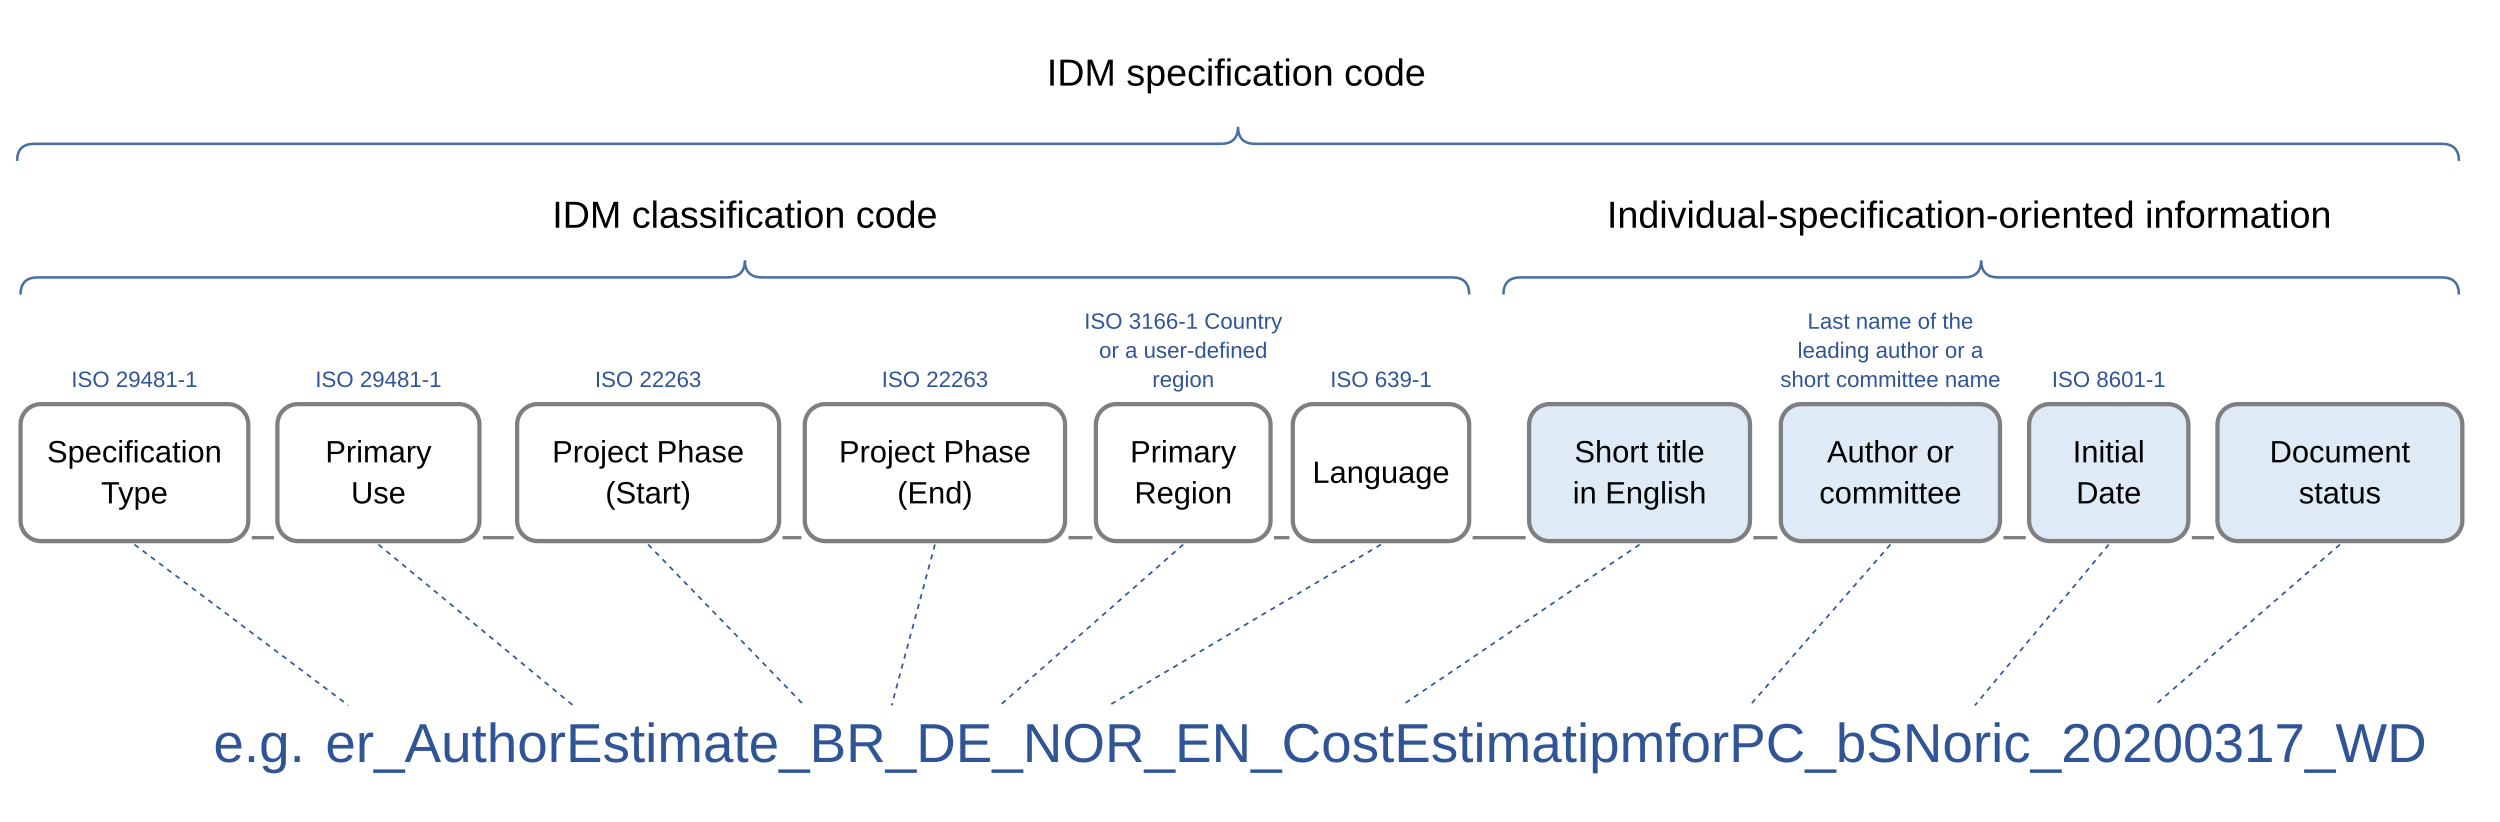
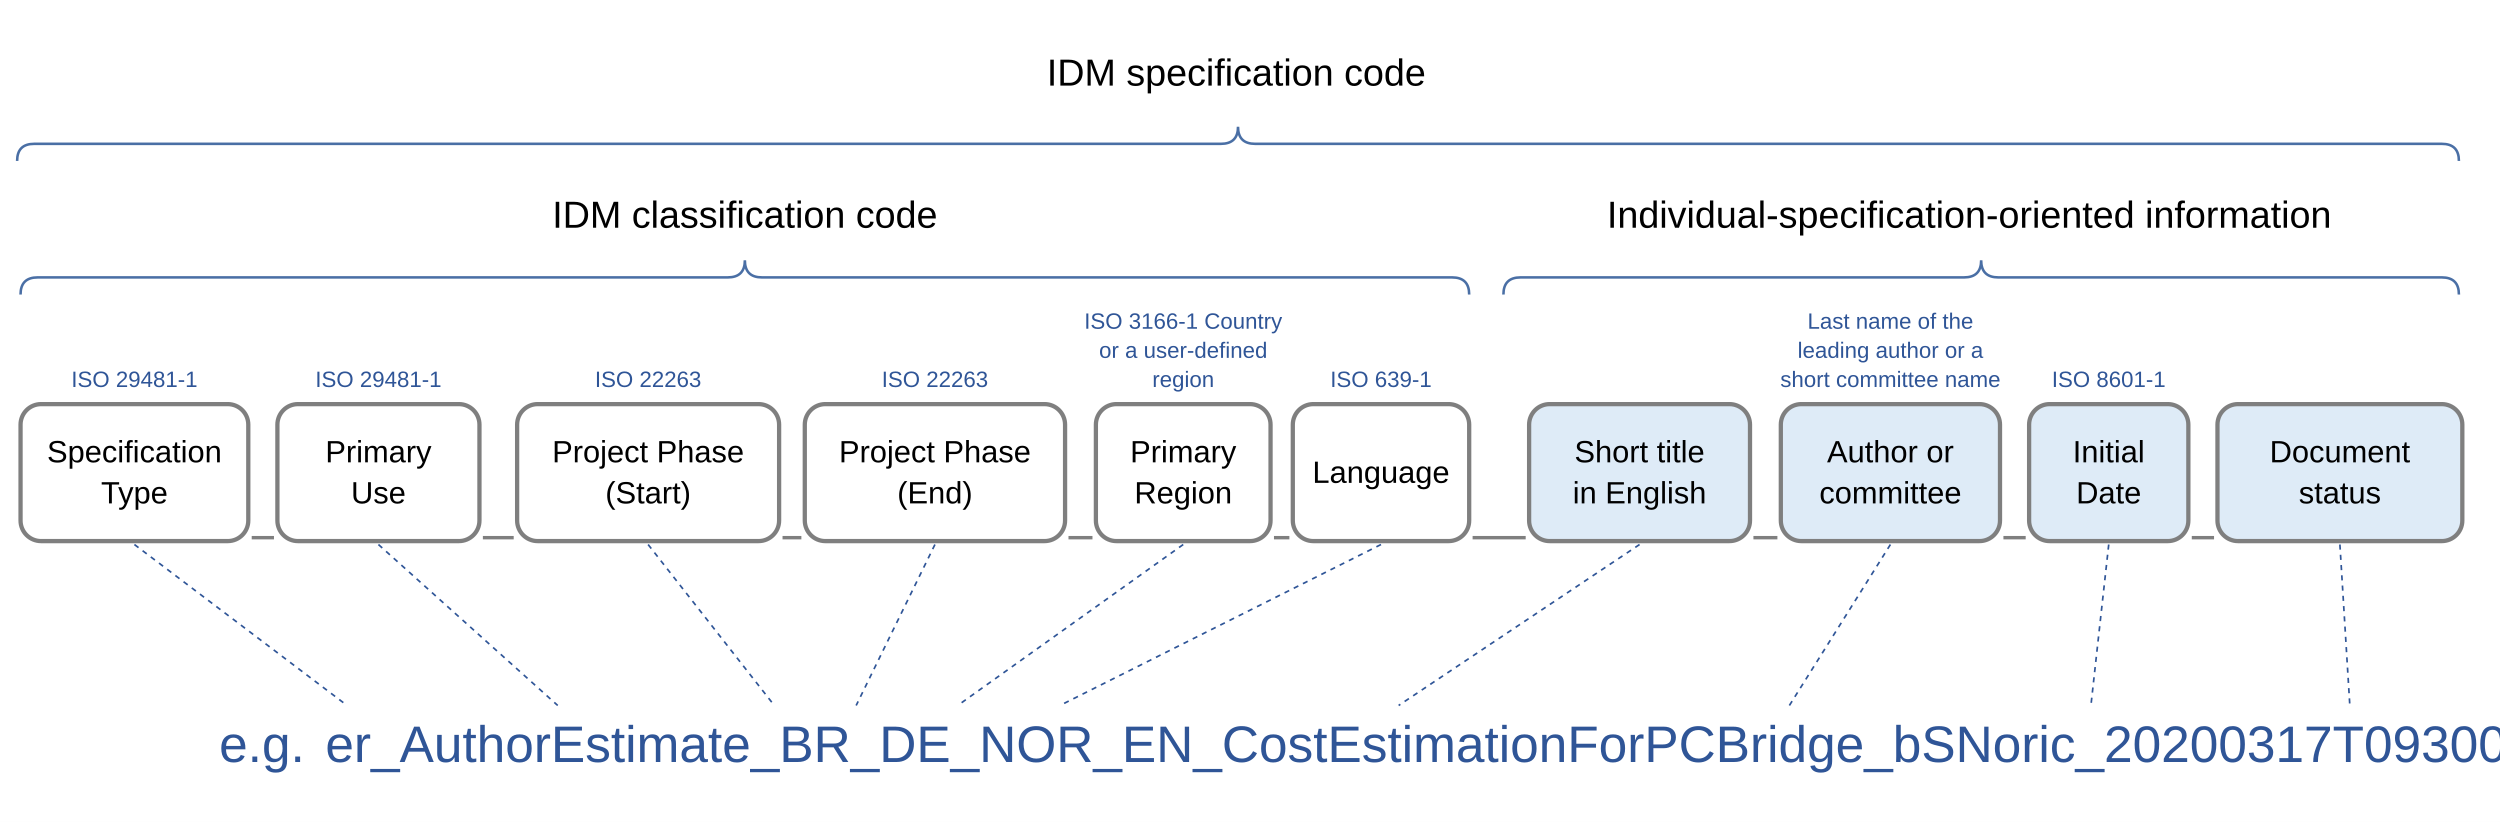
<svg xmlns="http://www.w3.org/2000/svg" width="1460" height="480" viewBox="0 0 1460 480">
  <rect width="1460" height="480" fill="#ffffff" />
  <text x="722.0" y="50.0" font-family="Calibri, Carlito, 'Segoe UI', Arial, sans-serif" font-size="22" text-anchor="middle" fill="#000000">IDM specification code</text>
  <path d="M10 94 Q10 84 20 84 L713.0 84 Q723.0 84 723.0 74 Q723.0 84 733.0 84 L1426 84 Q1436 84 1436 94" fill="none" stroke="#4A6FA5" stroke-width="1.5" />
  <text x="435.0" y="133.0" font-family="Calibri, Carlito, 'Segoe UI', Arial, sans-serif" font-size="22" text-anchor="middle" fill="#000000">IDM classification code</text>
  <path d="M12 172 Q12 162 22 162 L425.0 162 Q435.0 162 435.0 152 Q435.0 162 445.0 162 L848 162 Q858 162 858 172" fill="none" stroke="#4A6FA5" stroke-width="1.5" />
  <text x="1150.0" y="133.0" font-family="Calibri, Carlito, 'Segoe UI', Arial, sans-serif" font-size="22" text-anchor="middle" fill="#000000">Individual-specification-oriented information</text>
  <path d="M878 172 Q878 162 888 162 L1147.0 162 Q1157.0 162 1157.0 152 Q1157.0 162 1167.0 162 L1426 162 Q1436 162 1436 172" fill="none" stroke="#4A6FA5" stroke-width="1.5" />
  <g id="part-1">
    <rect x="12" y="236" width="133" height="80" rx="12" ry="12" fill="#FFFFFF" stroke="#7F7F7F" stroke-width="2.5" />
    <text x="78.5" y="270.0" font-family="Calibri, Carlito, 'Segoe UI', Arial, sans-serif" font-size="18" text-anchor="middle" fill="#000000">Specification</text>
    <text x="78.5" y="294.0" font-family="Calibri, Carlito, 'Segoe UI', Arial, sans-serif" font-size="18" text-anchor="middle" fill="#000000">Type</text>
    <text x="78.5" y="226.0" font-family="Calibri, Carlito, 'Segoe UI', Arial, sans-serif" font-size="13" text-anchor="middle" fill="#2F5597">ISO 29481-1</text>
  </g>
  <line x1="147" y1="314" x2="160" y2="314" stroke="#7F7F7F" stroke-width="2" />
  <g id="part-2">
    <rect x="162" y="236" width="118" height="80" rx="12" ry="12" fill="#FFFFFF" stroke="#7F7F7F" stroke-width="2.5" />
    <text x="221.0" y="270.0" font-family="Calibri, Carlito, 'Segoe UI', Arial, sans-serif" font-size="18" text-anchor="middle" fill="#000000">Primary</text>
    <text x="221.0" y="294.0" font-family="Calibri, Carlito, 'Segoe UI', Arial, sans-serif" font-size="18" text-anchor="middle" fill="#000000">Use</text>
    <text x="221.0" y="226.0" font-family="Calibri, Carlito, 'Segoe UI', Arial, sans-serif" font-size="13" text-anchor="middle" fill="#2F5597">ISO 29481-1</text>
  </g>
  <line x1="282" y1="314" x2="300" y2="314" stroke="#7F7F7F" stroke-width="2" />
  <g id="part-3">
    <rect x="302" y="236" width="153" height="80" rx="12" ry="12" fill="#FFFFFF" stroke="#7F7F7F" stroke-width="2.5" />
    <text x="378.5" y="270.0" font-family="Calibri, Carlito, 'Segoe UI', Arial, sans-serif" font-size="18" text-anchor="middle" fill="#000000">Project Phase</text>
    <text x="378.5" y="294.0" font-family="Calibri, Carlito, 'Segoe UI', Arial, sans-serif" font-size="18" text-anchor="middle" fill="#000000">(Start)</text>
    <text x="378.5" y="226.0" font-family="Calibri, Carlito, 'Segoe UI', Arial, sans-serif" font-size="13" text-anchor="middle" fill="#2F5597">ISO 22263</text>
  </g>
  <line x1="457" y1="314" x2="468" y2="314" stroke="#7F7F7F" stroke-width="2" />
  <g id="part-4">
    <rect x="470" y="236" width="152" height="80" rx="12" ry="12" fill="#FFFFFF" stroke="#7F7F7F" stroke-width="2.5" />
    <text x="546.0" y="270.0" font-family="Calibri, Carlito, 'Segoe UI', Arial, sans-serif" font-size="18" text-anchor="middle" fill="#000000">Project Phase</text>
    <text x="546.0" y="294.0" font-family="Calibri, Carlito, 'Segoe UI', Arial, sans-serif" font-size="18" text-anchor="middle" fill="#000000">(End)</text>
    <text x="546.0" y="226.0" font-family="Calibri, Carlito, 'Segoe UI', Arial, sans-serif" font-size="13" text-anchor="middle" fill="#2F5597">ISO 22263</text>
  </g>
  <line x1="624" y1="314" x2="638" y2="314" stroke="#7F7F7F" stroke-width="2" />
  <g id="part-5">
    <rect x="640" y="236" width="102" height="80" rx="12" ry="12" fill="#FFFFFF" stroke="#7F7F7F" stroke-width="2.5" />
    <text x="691.0" y="270.0" font-family="Calibri, Carlito, 'Segoe UI', Arial, sans-serif" font-size="18" text-anchor="middle" fill="#000000">Primary</text>
    <text x="691.0" y="294.0" font-family="Calibri, Carlito, 'Segoe UI', Arial, sans-serif" font-size="18" text-anchor="middle" fill="#000000">Region</text>
    <text x="691.0" y="192.0" font-family="Calibri, Carlito, 'Segoe UI', Arial, sans-serif" font-size="13" text-anchor="middle" fill="#2F5597">ISO 3166-1 Country</text>
    <text x="691.0" y="209.0" font-family="Calibri, Carlito, 'Segoe UI', Arial, sans-serif" font-size="13" text-anchor="middle" fill="#2F5597">or a user-defined</text>
    <text x="691.0" y="226.0" font-family="Calibri, Carlito, 'Segoe UI', Arial, sans-serif" font-size="13" text-anchor="middle" fill="#2F5597">region</text>
  </g>
  <line x1="744" y1="314" x2="753" y2="314" stroke="#7F7F7F" stroke-width="2" />
  <g id="part-6">
    <rect x="755" y="236" width="103" height="80" rx="12" ry="12" fill="#FFFFFF" stroke="#7F7F7F" stroke-width="2.5" />
    <text x="806.5" y="282.0" font-family="Calibri, Carlito, 'Segoe UI', Arial, sans-serif" font-size="18" text-anchor="middle" fill="#000000">Language</text>
    <text x="806.5" y="226.0" font-family="Calibri, Carlito, 'Segoe UI', Arial, sans-serif" font-size="13" text-anchor="middle" fill="#2F5597">ISO 639-1</text>
  </g>
  <line x1="860" y1="314" x2="891" y2="314" stroke="#7F7F7F" stroke-width="2" />
  <g id="part-7">
    <rect x="893" y="236" width="129" height="80" rx="12" ry="12" fill="#DEEBF7" stroke="#7F7F7F" stroke-width="2.5" />
    <text x="957.5" y="270.0" font-family="Calibri, Carlito, 'Segoe UI', Arial, sans-serif" font-size="18" text-anchor="middle" fill="#000000">Short title</text>
    <text x="957.5" y="294.0" font-family="Calibri, Carlito, 'Segoe UI', Arial, sans-serif" font-size="18" text-anchor="middle" fill="#000000">in English</text>
  </g>
  <line x1="1024" y1="314" x2="1038" y2="314" stroke="#7F7F7F" stroke-width="2" />
  <g id="part-8">
    <rect x="1040" y="236" width="128" height="80" rx="12" ry="12" fill="#DEEBF7" stroke="#7F7F7F" stroke-width="2.5" />
    <text x="1104.0" y="270.0" font-family="Calibri, Carlito, 'Segoe UI', Arial, sans-serif" font-size="18" text-anchor="middle" fill="#000000">Author or</text>
    <text x="1104.0" y="294.0" font-family="Calibri, Carlito, 'Segoe UI', Arial, sans-serif" font-size="18" text-anchor="middle" fill="#000000">committee</text>
    <text x="1104.0" y="192.0" font-family="Calibri, Carlito, 'Segoe UI', Arial, sans-serif" font-size="13" text-anchor="middle" fill="#2F5597">Last name of the</text>
    <text x="1104.0" y="209.0" font-family="Calibri, Carlito, 'Segoe UI', Arial, sans-serif" font-size="13" text-anchor="middle" fill="#2F5597">leading author or a</text>
    <text x="1104.0" y="226.0" font-family="Calibri, Carlito, 'Segoe UI', Arial, sans-serif" font-size="13" text-anchor="middle" fill="#2F5597">short committee name</text>
  </g>
  <line x1="1170" y1="314" x2="1183" y2="314" stroke="#7F7F7F" stroke-width="2" />
  <g id="part-9">
    <rect x="1185" y="236" width="93" height="80" rx="12" ry="12" fill="#DEEBF7" stroke="#7F7F7F" stroke-width="2.5" />
    <text x="1231.5" y="270.0" font-family="Calibri, Carlito, 'Segoe UI', Arial, sans-serif" font-size="18" text-anchor="middle" fill="#000000">Initial</text>
    <text x="1231.5" y="294.0" font-family="Calibri, Carlito, 'Segoe UI', Arial, sans-serif" font-size="18" text-anchor="middle" fill="#000000">Date</text>
    <text x="1231.5" y="226.0" font-family="Calibri, Carlito, 'Segoe UI', Arial, sans-serif" font-size="13" text-anchor="middle" fill="#2F5597">ISO 8601-1</text>
  </g>
  <line x1="1280" y1="314" x2="1293" y2="314" stroke="#7F7F7F" stroke-width="2" />
  <g id="part-10">
    <rect x="1295" y="236" width="143" height="80" rx="12" ry="12" fill="#DEEBF7" stroke="#7F7F7F" stroke-width="2.5" />
    <text x="1366.5" y="270.0" font-family="Calibri, Carlito, 'Segoe UI', Arial, sans-serif" font-size="18" text-anchor="middle" fill="#000000">Document</text>
    <text x="1366.5" y="294.0" font-family="Calibri, Carlito, 'Segoe UI', Arial, sans-serif" font-size="18" text-anchor="middle" fill="#000000">status</text>
  </g>
-   <text x="178.0" y="445.0" font-family="Calibri, Carlito, 'Segoe UI', Arial, sans-serif" font-size="32" text-anchor="end" fill="#2F5597">e.g.</text>
-   <text x="190.0" y="445.0" font-family="Calibri, Carlito, 'Segoe UI', Arial, sans-serif" font-size="32" text-anchor="start" fill="#2F5597">er_AuthorEstimate_BR_DE_NOR_EN_CostEstimatipmforPC_bSNoric_20200317_WD</text>
-   <line x1="78.5" y1="318" x2="203.5" y2="412" stroke="#2F5597" stroke-width="1" stroke-dasharray="3 3" />
-   <line x1="221.0" y1="318" x2="334.7" y2="412" stroke="#2F5597" stroke-width="1" stroke-dasharray="3 3" />
-   <line x1="378.5" y1="318" x2="469.7" y2="412" stroke="#2F5597" stroke-width="1" stroke-dasharray="3 3" />
-   <line x1="546.0" y1="318" x2="520.7" y2="412" stroke="#2F5597" stroke-width="1" stroke-dasharray="3 3" />
-   <line x1="691.0" y1="318" x2="583.9" y2="412" stroke="#2F5597" stroke-width="1" stroke-dasharray="3 3" />
-   <line x1="806.5" y1="318" x2="647.6" y2="412" stroke="#2F5597" stroke-width="1" stroke-dasharray="3 3" />
-   <line x1="957.5" y1="318" x2="818.6" y2="412" stroke="#2F5597" stroke-width="1" stroke-dasharray="3 3" />
-   <line x1="1104.0" y1="318" x2="1021.9" y2="412" stroke="#2F5597" stroke-width="1" stroke-dasharray="3 3" />
-   <line x1="1231.5" y1="318" x2="1153.3" y2="412" stroke="#2F5597" stroke-width="1" stroke-dasharray="3 3" />
-   <line x1="1366.5" y1="318" x2="1258.2" y2="412" stroke="#2F5597" stroke-width="1" stroke-dasharray="3 3" />
+   <text x="178.0" y="445.0" font-family="Calibri, Carlito, 'Segoe UI', Arial, sans-serif" font-size="30" text-anchor="end" fill="#2F5597">e.g.</text>
+   <text x="190.0" y="445.0" font-family="Calibri, Carlito, 'Segoe UI', Arial, sans-serif" font-size="30" text-anchor="start" fill="#2F5597">er_AuthorEstimate_BR_DE_NOR_EN_CostEstimationForPCBridge_bSNoric_20200317T093000_WD</text>
+   <line x1="78.5" y1="318" x2="202.7" y2="412" stroke="#2F5597" stroke-width="1" stroke-dasharray="3 3" />
+   <line x1="221.0" y1="318" x2="325.7" y2="412" stroke="#2F5597" stroke-width="1" stroke-dasharray="3 3" />
+   <line x1="378.5" y1="318" x2="452.2" y2="412" stroke="#2F5597" stroke-width="1" stroke-dasharray="3 3" />
+   <line x1="546.0" y1="318" x2="500.0" y2="412" stroke="#2F5597" stroke-width="1" stroke-dasharray="3 3" />
+   <line x1="691.0" y1="318" x2="559.3" y2="412" stroke="#2F5597" stroke-width="1" stroke-dasharray="3 3" />
+   <line x1="806.5" y1="318" x2="619.0" y2="412" stroke="#2F5597" stroke-width="1" stroke-dasharray="3 3" />
+   <line x1="957.5" y1="318" x2="816.8" y2="412" stroke="#2F5597" stroke-width="1" stroke-dasharray="3 3" />
+   <line x1="1104.0" y1="318" x2="1045.0" y2="412" stroke="#2F5597" stroke-width="1" stroke-dasharray="3 3" />
+   <line x1="1231.5" y1="318" x2="1221.1" y2="412" stroke="#2F5597" stroke-width="1" stroke-dasharray="3 3" />
+   <line x1="1366.5" y1="318" x2="1372.3" y2="412" stroke="#2F5597" stroke-width="1" stroke-dasharray="3 3" />
</svg>
